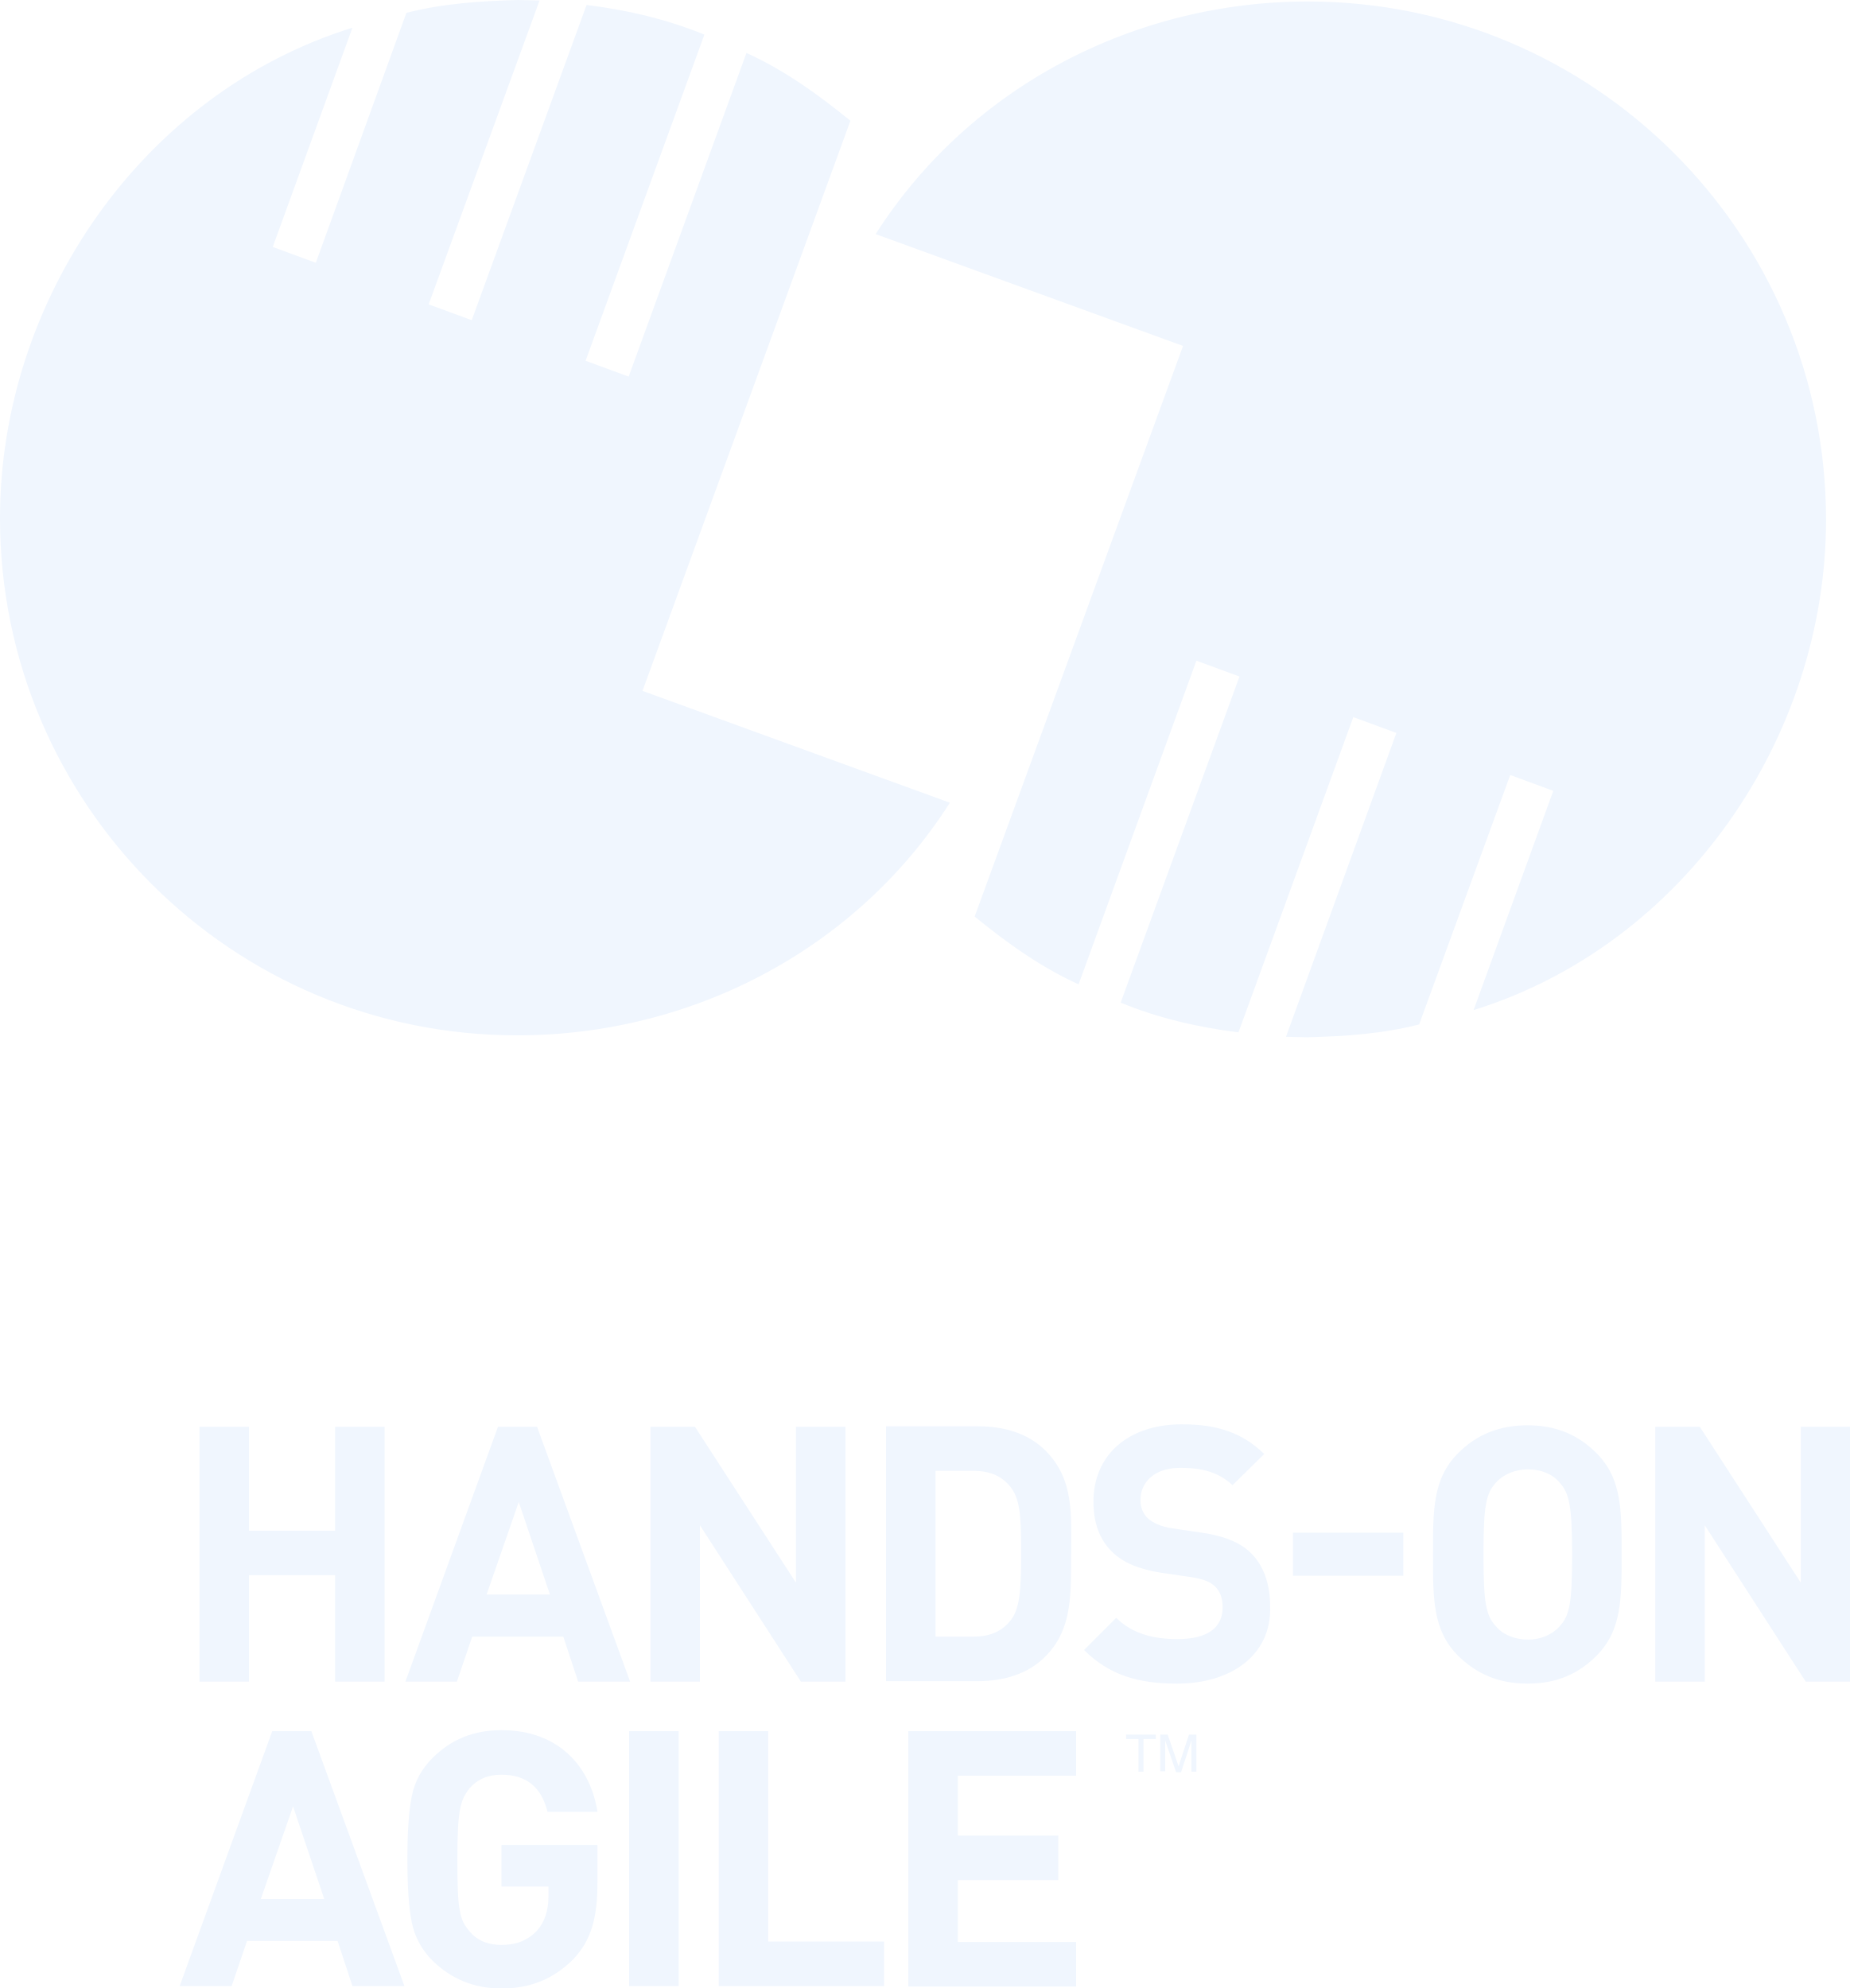
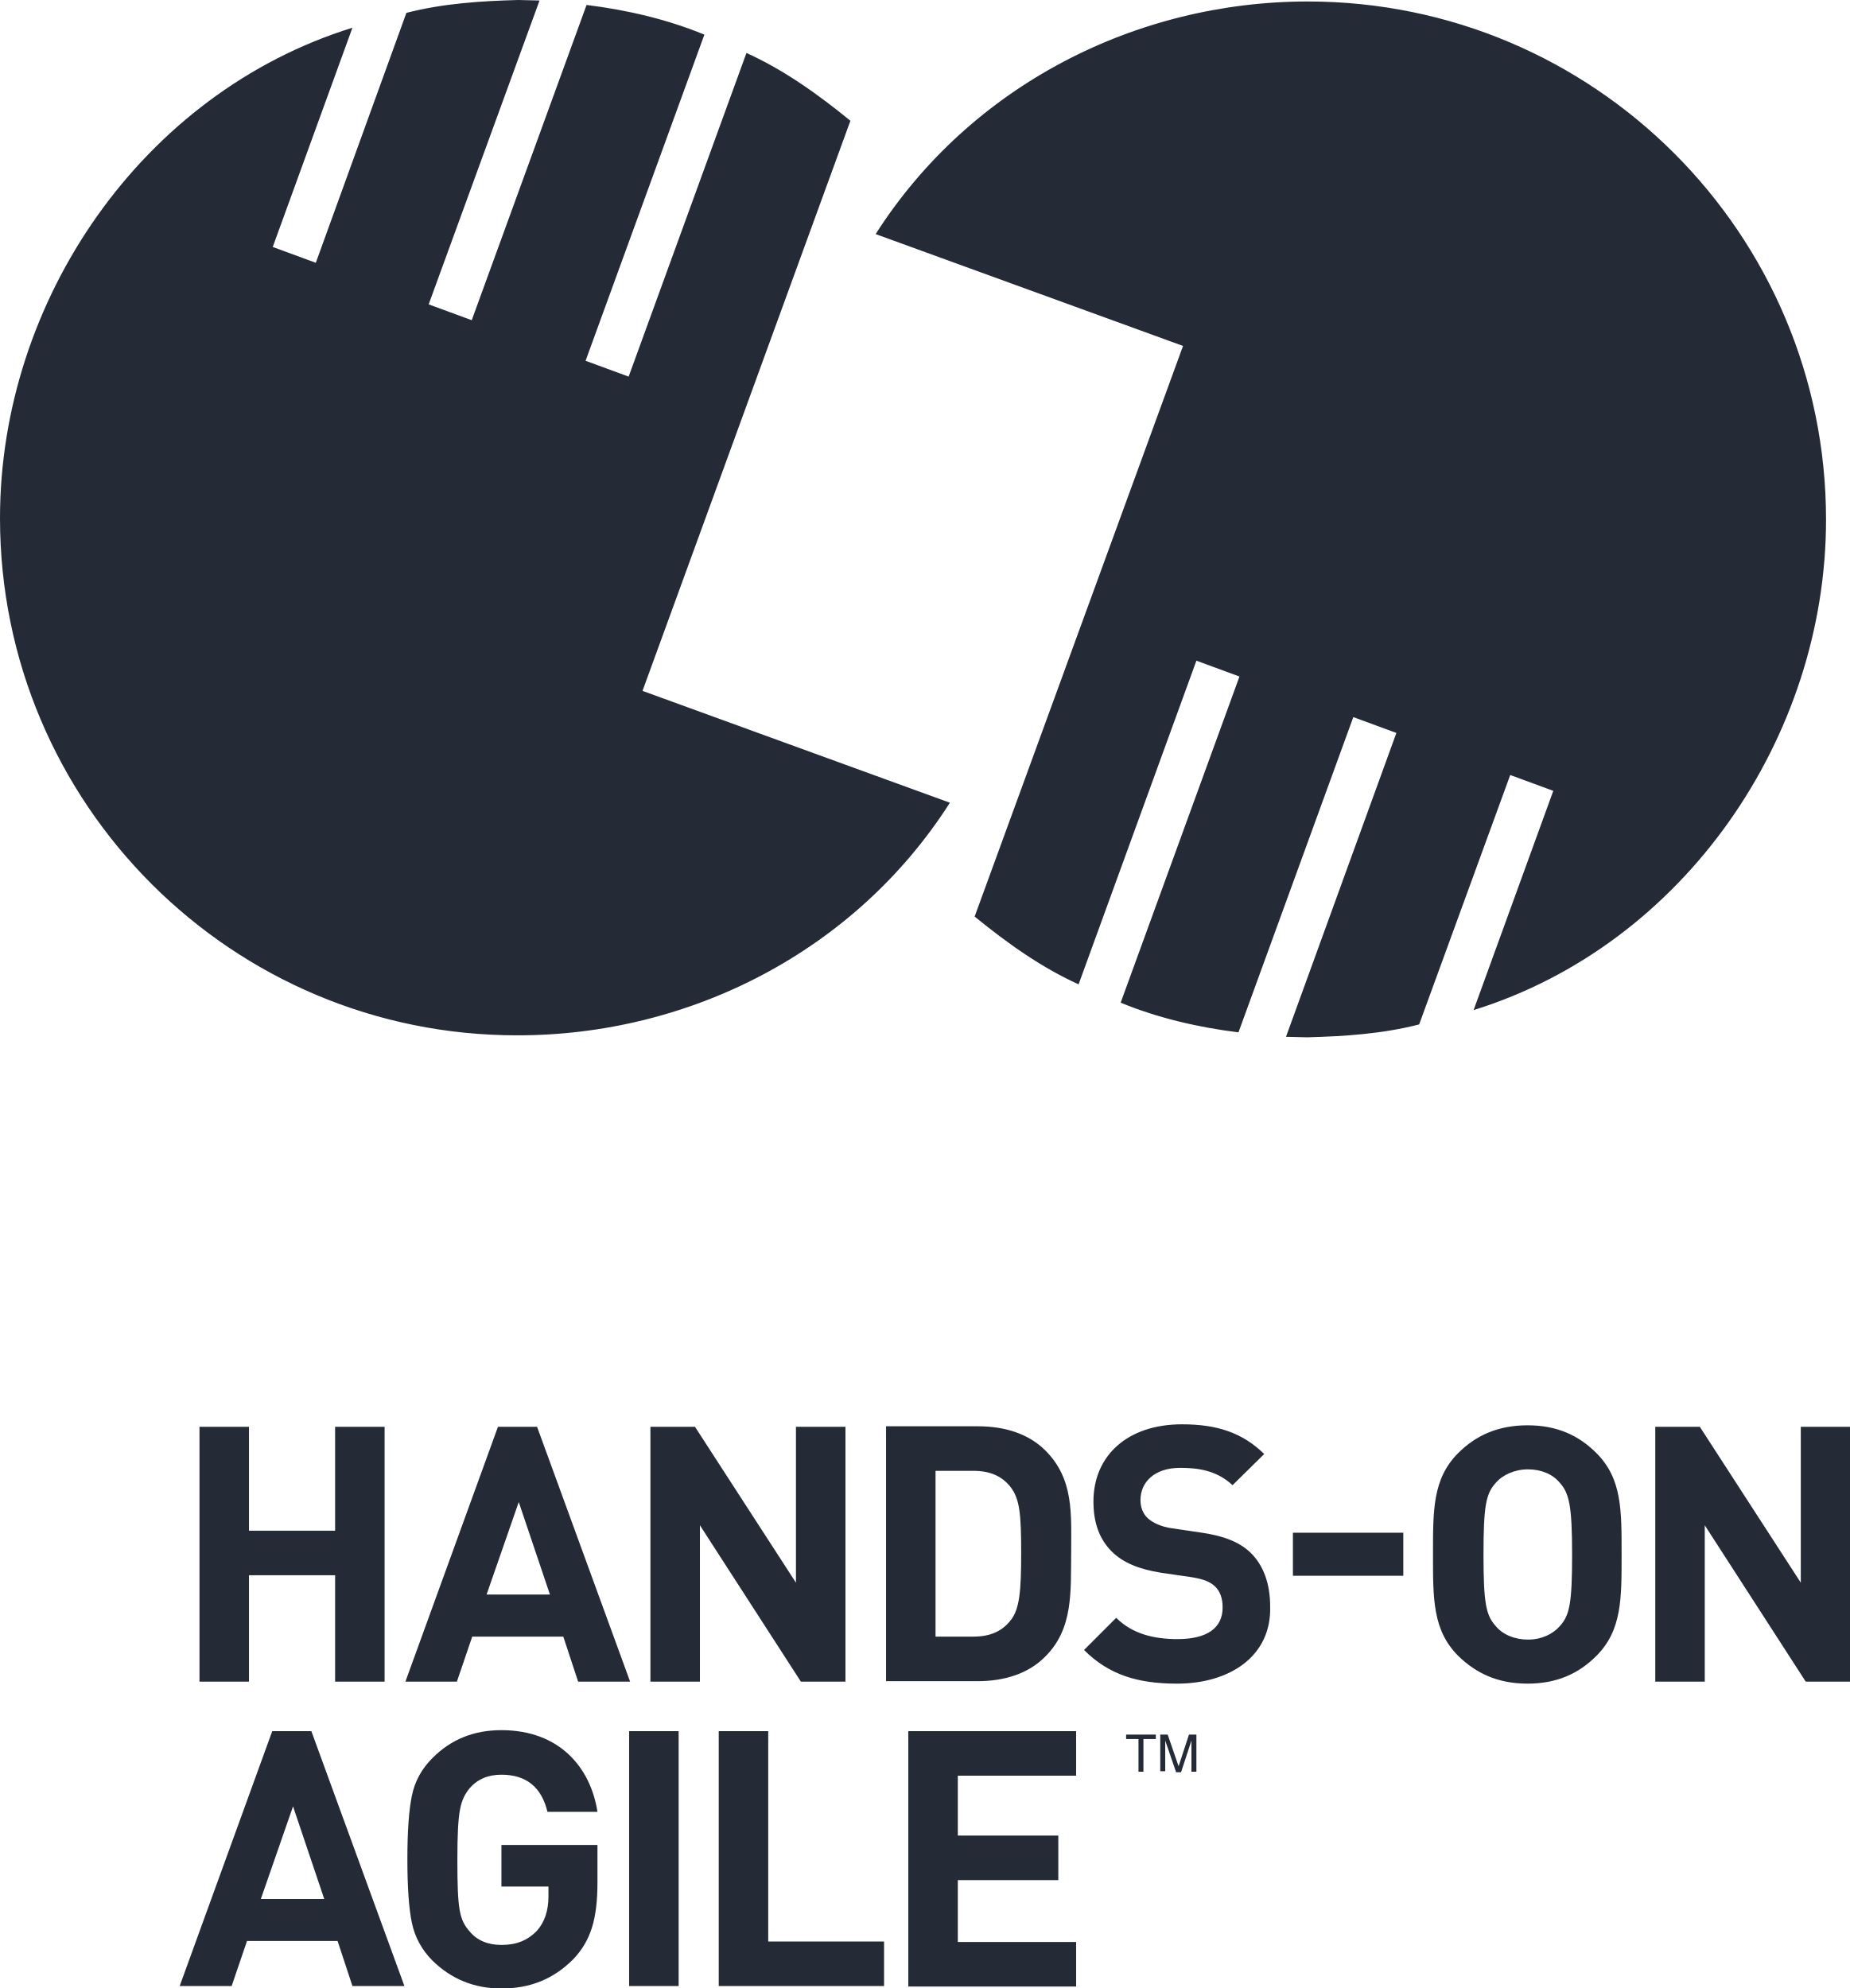
<svg xmlns="http://www.w3.org/2000/svg" id="Calque_1" viewBox="0 0 373.7 401.7">
-   <style>.st0{fill:#f0f6fe}</style>
+   <style>.st0{fill:#252a37}</style>
  <path id="hands-on" class="st0" d="M364.8 339.8l-20.4-31.6v31.6h-10v-51.5h9l20.4 31.5v-31.5h10v51.5h-9zm-49.7-40.2c-1.4-1.7-3.7-2.7-6.4-2.7s-5.1 1.1-6.5 2.7c-2 2.2-2.5 4.6-2.5 14.5s.5 12.3 2.5 14.5c1.4 1.7 3.8 2.7 6.5 2.7s5-1.1 6.4-2.7c2-2.2 2.5-4.6 2.5-14.5s-.6-12.4-2.5-14.5zm7.4 35c-3.6 3.6-8 5.6-13.9 5.6s-10.3-2-14-5.6c-5.2-5.2-5.1-11.6-5.1-20.5s-.1-15.3 5.1-20.5c3.6-3.6 8.1-5.6 14-5.6s10.3 2 13.9 5.6c5.2 5.2 5.1 11.6 5.1 20.5 0 8.8.1 15.3-5.1 20.5zm-61.3-24.9h22.3v8.7h-22.3v-8.7zm-23.4 30.5c-7.8 0-13.7-1.7-18.8-6.8l6.5-6.5c3.3 3.3 7.7 4.3 12.4 4.3 5.9 0 9.1-2.2 9.1-6.4 0-1.8-.5-3.3-1.6-4.3-1-.9-2.2-1.4-4.6-1.8l-6.2-.9c-4.4-.7-7.7-2-10-4.3-2.5-2.5-3.7-5.8-3.7-10.1 0-9.2 6.8-15.6 17.9-15.6 7.1 0 12.2 1.7 16.6 6l-6.4 6.3c-3.3-3.1-7.2-3.5-10.6-3.5-5.3 0-8 3-8 6.5 0 1.3.4 2.7 1.5 3.7 1 .9 2.7 1.7 4.8 2l6.1.9c4.7.7 7.7 2 9.8 4 2.7 2.6 4 6.4 4 10.9.3 10-8.1 15.6-18.8 15.6zm-33.7-39.8c-1.7-2.1-4-3.2-7.5-3.2H189v33.5h7.6c3.5 0 5.8-1.1 7.5-3.2 1.9-2.3 2.2-6 2.2-13.8s-.3-10.9-2.2-13.3zm7 34.4c-3.4 3.4-8.2 4.9-13.6 4.9H179v-51.5h18.6c5.4 0 10.2 1.5 13.6 4.9 5.8 5.8 5.2 12.9 5.2 20.6-.1 7.8.5 15.4-5.3 21.1zm-49.3 5l-20.4-31.6v31.6h-10v-51.5h9l20.4 31.5v-31.5h10v51.5h-9zm-57-36.3l-6.5 18.7h12.8l-6.3-18.7zm12 36.3l-3-9.1H95.4l-3.1 9.1H81.9l18.7-51.5h7.9l18.8 51.5h-10.5zm-49.1 0v-21.5H50.3v21.5h-10v-51.5h10v21h17.4v-21h10v51.5h-10z" />
  <path id="tm" class="st0" d="M234.4 350.5h1.5l2.2 6.4 2.1-6.4h1.5v7.5h-1v-4.4-.8-1.1l-2.1 6.4h-1l-2.2-6.4v6.2h-1v-7.4zm-.9 0v.9H231v6.6h-1v-6.6h-2.5v-.9h6z" />
  <path id="agile" class="st0" d="M183.5 401.3v-51.5h33.9v9h-23.9v12.1h20.3v9h-20.3v12.5h23.9v9h-33.9zm-38.3 0v-51.5h10v42.5h23.4v9h-33.4zm-18.1-51.5h10v51.5h-10v-51.5zm-11.3 46.1c-4 4-8.7 5.9-14.5 5.9-5.5 0-10.1-1.9-13.9-5.6-2.2-2.2-3.6-4.8-4.2-7.7-.6-2.9-.9-7.2-.9-12.8 0-5.6.3-9.9.9-12.8.6-3 2-5.5 4.2-7.7 3.8-3.8 8.4-5.6 13.9-5.6 11.7 0 18 7.5 19.4 16.5h-10.1c-1.2-5-4.3-7.5-9.3-7.5-2.7 0-4.8.9-6.4 2.7-1.9 2.4-2.5 4.3-2.5 14.5 0 10.1.4 12.1 2.5 14.5 1.5 1.8 3.7 2.7 6.4 2.7 3 0 5.3-.9 7.2-2.9 1.5-1.7 2.3-4 2.3-6.9v-2h-9.5v-8.4h19.4v7.5c0 7.4-1.3 11.8-4.9 15.6zM59.2 365l-6.5 18.7h12.8L59.2 365zm12 36.3l-3-9.1H49.9l-3.1 9.1H36.3L55 349.8h7.9l18.8 51.5H71.2z" />
  <path class="st0" d="M239 69.9l-62.1-22.6c19.2-30.1 52.7-47 87.3-47C322 .3 368.9 47.2 368.9 105c0 44-28.7 85.9-71.2 99.1l16.1-44.3-8.7-3.2-18.4 50.4c-7.4 1.9-15 2.4-22.6 2.6l-4.3-.1 22.3-61.4-8.7-3.2-23.2 63.7c-8.1-1-16.3-2.9-23.8-6l24-65.9-8.7-3.2-23.8 65.4c-7.7-3.5-14.5-8.4-21-13.7L239 69.9zM129.8 139.6l62.1 22.6c-19.2 30.1-52.7 47-87.3 47C46.9 209.3 0 162.5 0 104.7c0-44 28.7-85.9 71.2-99.1L55.1 49.9l8.7 3.2L82.1 2.6C89.5.7 97.1.2 104.7 0l4.3.1-22.4 61.4 8.7 3.2L118.5 1c8.1 1 16.3 2.9 23.8 6l-24 65.9 8.7 3.2 23.8-65.4c7.7 3.5 14.5 8.4 21 13.7l-42 115.2z" />
</svg>
